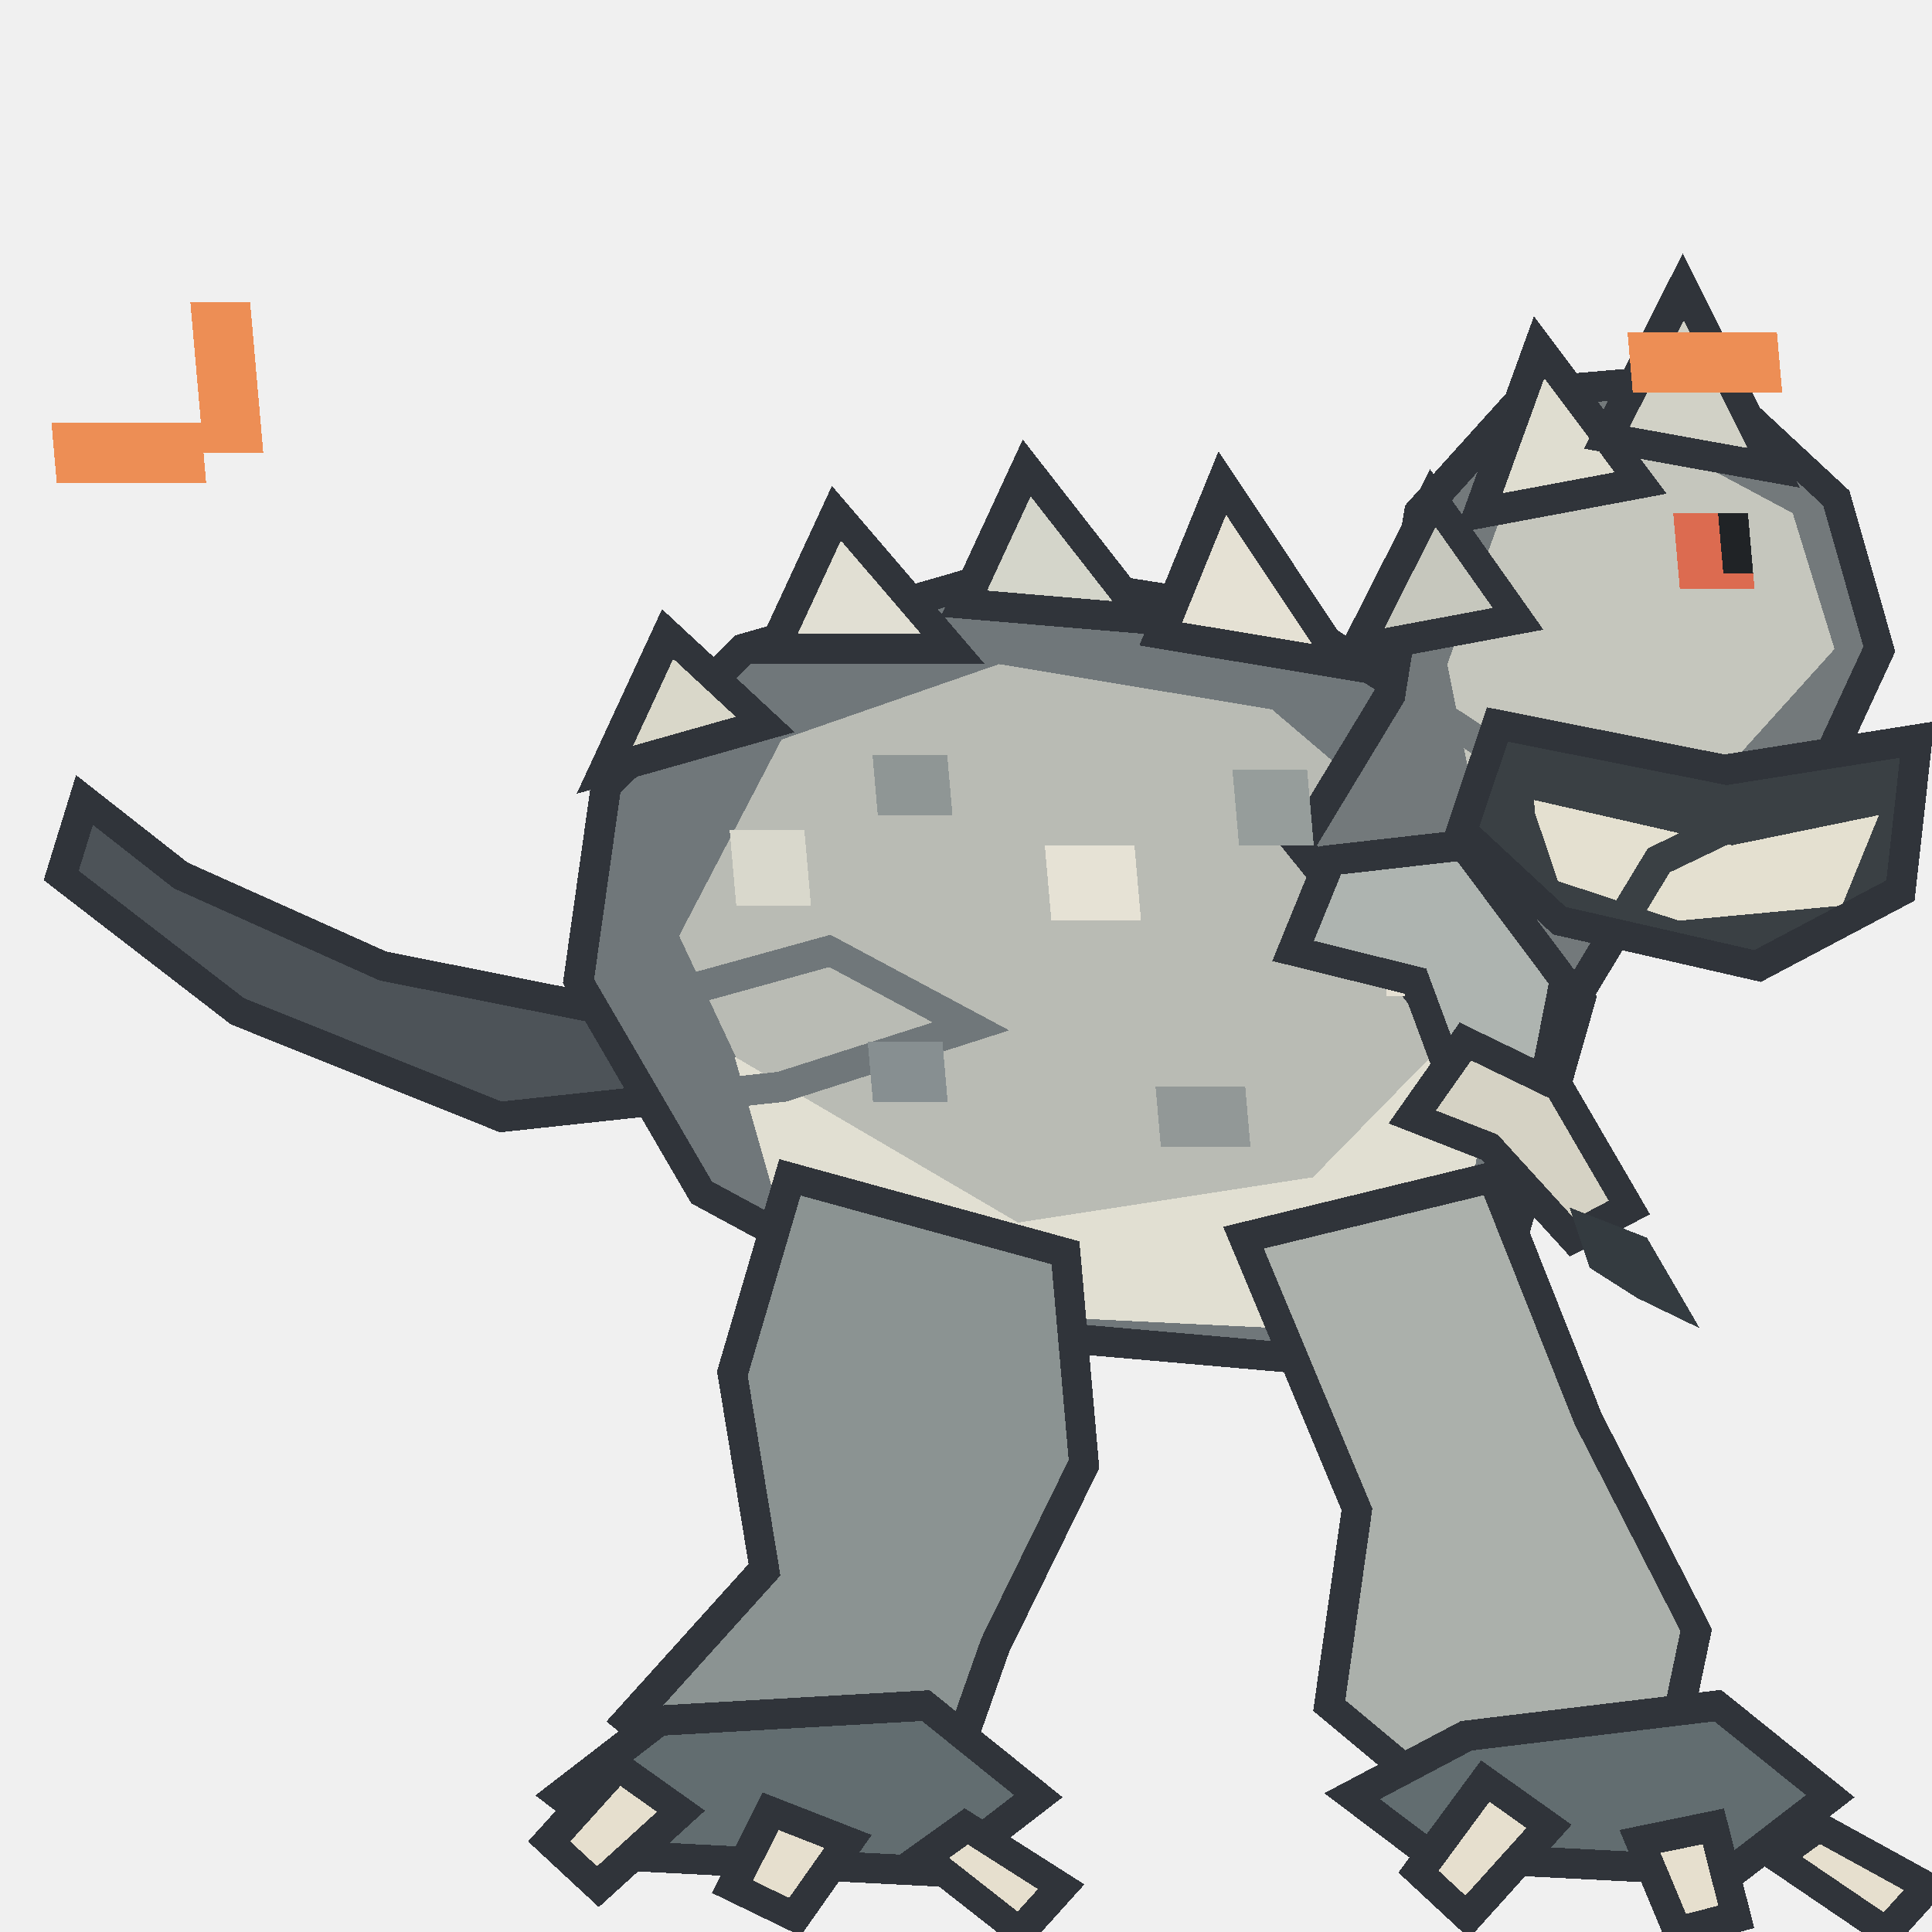
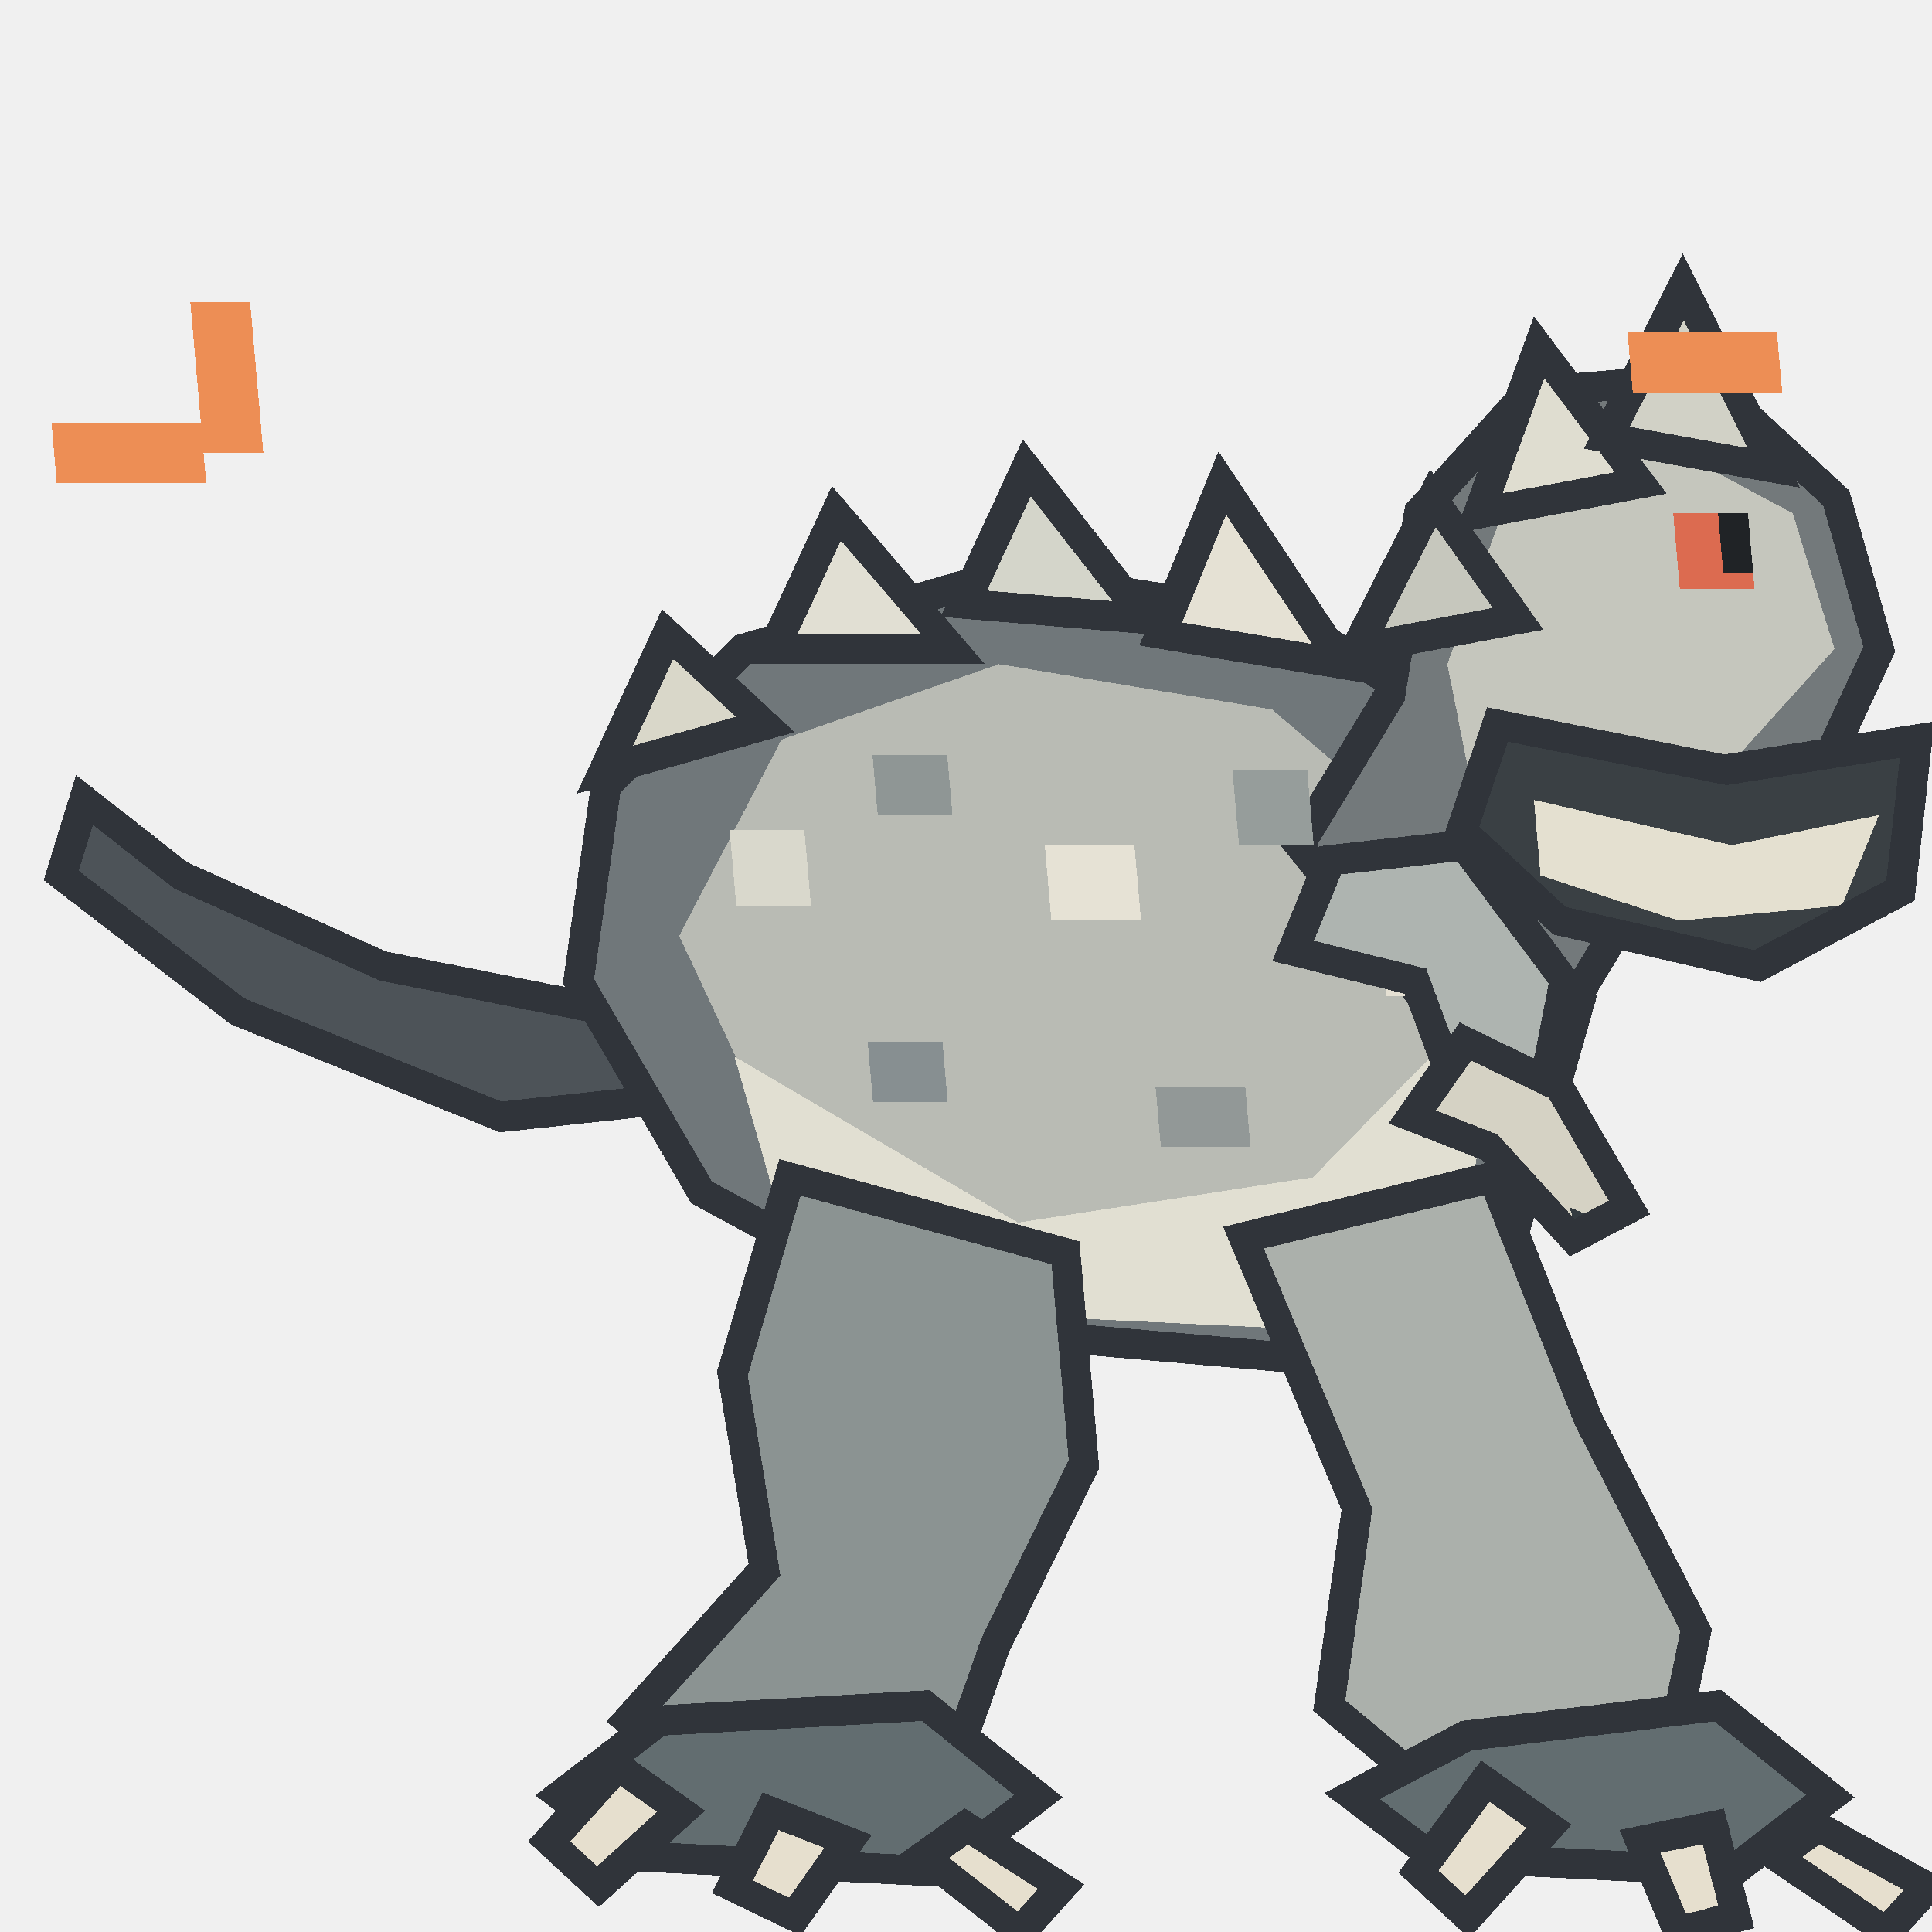
<svg xmlns="http://www.w3.org/2000/svg" data-pose="impact" data-feet-orientation="forward" viewBox="0 0 128 128" shape-rendering="crispEdges" role="img" aria-label="Indominus Rex" data-character="Indominus Rex" data-species="Indominus rex hybrid" data-origin="Jurassic World" data-anatomy="massive pale theropod elongated skull dorsal osteoderms powerful hindlimbs">
  <g data-pose-transform="impact" transform="translate(-3 0) skewX(5) scale(.99 1)">
    <g stroke="#30343a" stroke-width="2" stroke-linejoin="miter">
      <defs>
-         <mask id="dino-outline-mask-2" maskUnits="userSpaceOnUse" x="0" y="0" width="128" height="128" style="mask-type:luminance">
+         <mask id="dino-ink-mask-1" maskUnits="userSpaceOnUse" x="0" y="0" width="128" height="128" style="mask-type:luminance">
          <g fill="#ffffff" stroke="none">
-             <polygon points="53,63 38,67 23,64 10,58 4,53 2,58 13,67 30,74 49,72 62,68" />
-             <polygon points="36,65 39,52 49,43 67,38 86,41 99,50 103,66 97,82 82,90 59,88 43,79" />
-             <polygon points="85,56 92,46 95,34 103,26 115,25 123,33 125,43 120,52 109,57 102,67 93,67" />
-             <polygon points="99,48 114,51 127,49 125,59 115,64 102,61 96,55" />
-             <polygon points="39,51 44,42 50,48" />
-             <polygon points="51,43 56,34 63,43" />
-             <polygon points="64,40 69,31 76,41" />
-             <polygon points="77,42 82,32 89,44" />
-             <polygon points="90,43 96,33 101,41" />
-             <polygon points="99,34 104,23 110,32" />
-             <polygon points="108,29 114,19 119,31" />
-             <polygon points="87,57 96,56 102,65 100,72 94,72 92,65 84,63" />
-             <polygon points="95,69 101,72 105,80 101,82 96,76 91,74" />
+             <polygon points="36,65 39,52 49,43 67,38 86,41 99,50 103,66 97,82 82,90 59,88 43,79" fill="#ffffff" stroke="none" />
+           </g>
+           <polygon points="36,65 39,52 49,43 67,38 86,41 99,50 103,66 97,82 82,90 59,88 43,79" fill="none" stroke="#000000" stroke-width="2" stroke-linejoin="miter" />
+         </mask>
+         <mask id="dino-ink-mask-2" maskUnits="userSpaceOnUse" x="0" y="0" width="128" height="128" style="mask-type:luminance">
+           <g fill="#ffffff" stroke="none">
+             <polygon points="85,56 92,46 95,34 103,26 115,25 123,33 125,43 120,52 109,57 102,67 93,67" fill="#ffffff" stroke="none" />
+           </g>
+           <polygon points="85,56 92,46 95,34 103,26 115,25 123,33 125,43 120,52 109,57 102,67 93,67" fill="none" stroke="#000000" stroke-width="2" stroke-linejoin="miter" />
+         </mask>
+         <mask id="dino-ink-mask-3" maskUnits="userSpaceOnUse" x="0" y="0" width="128" height="128" style="mask-type:luminance">
+           <g fill="#ffffff" stroke="none">
+             <polygon points="99,48 114,51 127,49 125,59 115,64 102,61 96,55" fill="#ffffff" stroke="none" />
+           </g>
+           <polygon points="99,48 114,51 127,49 125,59 115,64 102,61 96,55" fill="none" stroke="#000000" stroke-width="2" stroke-linejoin="miter" />
+         </mask>
+         <mask id="dino-ink-mask-4" maskUnits="userSpaceOnUse" x="0" y="0" width="128" height="128" style="mask-type:luminance">
+           <g fill="#ffffff" stroke="none">
+             <polygon points="53,63 38,67 23,64 10,58 4,53 2,58 13,67 30,74 49,72 62,68" fill="#ffffff" stroke="none" />
+             <polygon points="36,65 39,52 49,43 67,38 86,41 99,50 103,66 97,82 82,90 59,88 43,79" fill="#ffffff" stroke="none" />
+             <polygon points="85,56 92,46 95,34 103,26 115,25 123,33 125,43 120,52 109,57 102,67 93,67" fill="#ffffff" stroke="none" />
+             <polygon points="99,48 114,51 127,49 125,59 115,64 102,61 96,55" fill="#ffffff" stroke="none" />
+             <polygon points="39,51 44,42 50,48" fill="#ffffff" stroke="none" />
+             <polygon points="51,43 56,34 63,43" fill="#ffffff" stroke="none" />
+             <polygon points="64,40 69,31 76,41" fill="#ffffff" stroke="none" />
+             <polygon points="77,42 82,32 89,44" fill="#ffffff" stroke="none" />
+             <polygon points="90,43 96,33 101,41" fill="#ffffff" stroke="none" />
+             <polygon points="99,34 104,23 110,32" fill="#ffffff" stroke="none" />
+             <polygon points="108,29 114,19 119,31" fill="#ffffff" stroke="none" />
+             <polygon points="87,57 96,56 102,65 100,72 94,72 92,65 84,63" fill="#ffffff" stroke="none" />
+             <polygon points="95,69 101,72 105,80 101,82 96,76 91,74" fill="#ffffff" stroke="none" />
+             <polygon points="49,78 67,83 67,97 60,109 56,118 42,120 35,114 45,104 44,91" fill="#ffffff" stroke="none" />
+             <polygon points="79,82 96,78 101,94 107,108 104,118 91,121 82,113 85,100" fill="#ffffff" stroke="none" />
+             <polygon points="37,114 55,113 62,119 55,124 35,123 30,119" fill="#ffffff" stroke="none" />
+             <polygon points="91,115 108,113 115,119 108,124 88,123 83,119" fill="#ffffff" stroke="none" />
+             <polygon points="38,120 32,125 29,122 34,117" fill="#ffffff" stroke="none" />
+             <polygon points="49,122 45,127 41,125 44,120" fill="#ffffff" stroke="none" />
+             <polygon points="57,121 63,125 60,128 54,123" fill="#ffffff" stroke="none" />
+             <polygon points="96,121 90,127 87,124 92,118" fill="#ffffff" stroke="none" />
+             <polygon points="107,121 108,127 104,128 102,122" fill="#ffffff" stroke="none" />
+             <polygon points="114,121 121,125 118,128 111,123" fill="#ffffff" stroke="none" />
          </g>
          <polygon points="53,63 38,67 23,64 10,58 4,53 2,58 13,67 30,74 49,72 62,68" fill="none" stroke="#000000" stroke-width="2" stroke-linejoin="miter" />
          <polygon points="36,65 39,52 49,43 67,38 86,41 99,50 103,66 97,82 82,90 59,88 43,79" fill="none" stroke="#000000" stroke-width="2" stroke-linejoin="miter" />
          <polygon points="85,56 92,46 95,34 103,26 115,25 123,33 125,43 120,52 109,57 102,67 93,67" fill="none" stroke="#000000" stroke-width="2" stroke-linejoin="miter" />
          <polygon points="99,48 114,51 127,49 125,59 115,64 102,61 96,55" fill="none" stroke="#000000" stroke-width="2" stroke-linejoin="miter" />
          <polygon points="39,51 44,42 50,48" fill="none" stroke="#000000" stroke-width="2" stroke-linejoin="miter" />
          <polygon points="51,43 56,34 63,43" fill="none" stroke="#000000" stroke-width="2" stroke-linejoin="miter" />
          <polygon points="64,40 69,31 76,41" fill="none" stroke="#000000" stroke-width="2" stroke-linejoin="miter" />
          <polygon points="77,42 82,32 89,44" fill="none" stroke="#000000" stroke-width="2" stroke-linejoin="miter" />
          <polygon points="90,43 96,33 101,41" fill="none" stroke="#000000" stroke-width="2" stroke-linejoin="miter" />
          <polygon points="99,34 104,23 110,32" fill="none" stroke="#000000" stroke-width="2" stroke-linejoin="miter" />
          <polygon points="108,29 114,19 119,31" fill="none" stroke="#000000" stroke-width="2" stroke-linejoin="miter" />
          <polygon points="87,57 96,56 102,65 100,72 94,72 92,65 84,63" fill="none" stroke="#000000" stroke-width="2" stroke-linejoin="miter" />
          <polygon points="95,69 101,72 105,80 101,82 96,76 91,74" fill="none" stroke="#000000" stroke-width="2" stroke-linejoin="miter" />
+           <polygon points="49,78 67,83 67,97 60,109 56,118 42,120 35,114 45,104 44,91" fill="none" stroke="#000000" stroke-width="2" stroke-linejoin="miter" />
+           <polygon points="79,82 96,78 101,94 107,108 104,118 91,121 82,113 85,100" fill="none" stroke="#000000" stroke-width="2" stroke-linejoin="miter" />
+           <polygon points="37,114 55,113 62,119 55,124 35,123 30,119" fill="none" stroke="#000000" stroke-width="2" stroke-linejoin="miter" />
+           <polygon points="91,115 108,113 115,119 108,124 88,123 83,119" fill="none" stroke="#000000" stroke-width="2" stroke-linejoin="miter" />
+           <polygon points="38,120 32,125 29,122 34,117" fill="none" stroke="#000000" stroke-width="2" stroke-linejoin="miter" />
+           <polygon points="49,122 45,127 41,125 44,120" fill="none" stroke="#000000" stroke-width="2" stroke-linejoin="miter" />
+           <polygon points="57,121 63,125 60,128 54,123" fill="none" stroke="#000000" stroke-width="2" stroke-linejoin="miter" />
+           <polygon points="96,121 90,127 87,124 92,118" fill="none" stroke="#000000" stroke-width="2" stroke-linejoin="miter" />
+           <polygon points="107,121 108,127 104,128 102,122" fill="none" stroke="#000000" stroke-width="2" stroke-linejoin="miter" />
+           <polygon points="114,121 121,125 118,128 111,123" fill="none" stroke="#000000" stroke-width="2" stroke-linejoin="miter" />
        </mask>
      </defs>
      <polygon points="53,63 38,67 23,64 10,58 4,53 2,58 13,67 30,74 49,72 62,68" fill="#4d5358" />
      <polygon points="36,65 39,52 49,43 67,38 86,41 99,50 103,66 97,82 82,90 59,88 43,79" fill="#70777a" />
-       <polygon points="43,62 51,49 66,44 84,47 95,57 96,72 83,83 62,83 48,75" fill="#b9bbb4" stroke="none" mask="url(#dino-outline-mask-2)" />
-       <polygon points="46,70 64,81 84,78 98,65 94,81 81,88 60,87 48,80" fill="#e1dfd2" stroke="none" mask="url(#dino-outline-mask-2)" />
+       <polygon points="43,62 51,49 66,44 84,47 95,57 96,72 83,83 62,83 48,75" fill="#b9bbb4" stroke="none" mask="url(#dino-ink-mask-1)" />
+       <polygon points="46,70 64,81 84,78 98,65 94,81 81,88 60,87 48,80" fill="#e1dfd2" stroke="none" mask="url(#dino-ink-mask-1)" />
      <polygon points="85,56 92,46 95,34 103,26 115,25 123,33 125,43 120,52 109,57 102,67 93,67" fill="#73797b" />
-       <polygon points="96,44 101,33 111,29 120,34 122,43 115,50 103,55 97,53" fill="#c5c6bd" stroke="none" mask="url(#dino-outline-mask-2)" />
+       <polygon points="96,44 101,33 111,29 120,34 122,43 115,50 103,55 97,53" fill="#c5c6bd" stroke="none" mask="url(#dino-ink-mask-2)" />
      <polygon points="99,48 114,51 127,49 125,59 115,64 102,61 96,55" fill="#3a4044" />
-       <polygon points="101,53 114,56 124,54 121,60 110,61 101,58" fill="#e4e0d0" stroke="none" mask="url(#dino-outline-mask-2)" />
+       <polygon points="101,53 114,56 124,54 121,60 110,61 101,58" fill="#e4e0d0" stroke="none" mask="url(#dino-ink-mask-3)" />
      <polygon points="39,51 44,42 50,48" fill="#d9d7c9" />
      <polygon points="51,43 56,34 63,43" fill="#e1dfd3" />
      <polygon points="64,40 69,31 76,41" fill="#d4d5ca" />
      <polygon points="77,42 82,32 89,44" fill="#e5e1d4" />
      <polygon points="90,43 96,33 101,41" fill="#c6c7bd" />
      <polygon points="99,34 104,23 110,32" fill="#dfddd0" />
      <polygon points="108,29 114,19 119,31" fill="#d1d1c6" />
-       <rect x="47" y="55" width="5" height="5" fill="#d9d8cc" stroke="none" />
-       <rect x="57" y="50" width="5" height="4" fill="#8f9695" stroke="none" />
-       <rect x="68" y="56" width="6" height="5" fill="#e6e2d5" stroke="none" />
-       <rect x="81" y="51" width="5" height="5" fill="#969d9b" stroke="none" />
-       <rect x="90" y="61" width="5" height="5" fill="#e5e0d3" stroke="none" />
-       <rect x="55" y="69" width="5" height="4" fill="#878f91" stroke="none" />
-       <rect x="74" y="72" width="6" height="4" fill="#929897" stroke="none" />
+       <rect x="47" y="55" width="5" height="5" fill="#d9d8cc" stroke="none" mask="url(#dino-ink-mask-1)" />
+       <rect x="57" y="50" width="5" height="4" fill="#8f9695" stroke="none" mask="url(#dino-ink-mask-1)" />
+       <rect x="68" y="56" width="6" height="5" fill="#e6e2d5" stroke="none" mask="url(#dino-ink-mask-1)" />
+       <rect x="81" y="51" width="5" height="5" fill="#969d9b" stroke="none" mask="url(#dino-ink-mask-1)" />
+       <rect x="90" y="61" width="5" height="5" fill="#e5e0d3" stroke="none" mask="url(#dino-ink-mask-1)" />
+       <rect x="55" y="69" width="5" height="4" fill="#878f91" stroke="none" mask="url(#dino-ink-mask-1)" />
+       <rect x="74" y="72" width="6" height="4" fill="#929897" stroke="none" mask="url(#dino-ink-mask-1)" />
      <polygon points="87,57 96,56 102,65 100,72 94,72 92,65 84,63" fill="#aeb4b0" />
      <polygon points="95,69 101,72 105,80 101,82 96,76 91,74" fill="#d5d2c4" />
-       <polygon points="101,80 106,82 109,88 105,86 102,84" fill="#343b40" stroke="none" />
-       <polygon points="96,78 99,84 99,90 95,85 93,81" fill="#343b40" stroke="none" mask="url(#dino-outline-mask-2)" />
-       <rect x="112" y="34" width="5" height="5" fill="#dc6b50" stroke="none" />
-       <rect x="115" y="34" width="2" height="4" fill="#202326" stroke="none" />
+       <polygon points="101,80 106,82 109,88 105,86 102,84" fill="#343b40" stroke="none" mask="url(#dino-ink-mask-4)" />
+       <polygon points="96,78 99,84 99,90 95,85 93,81" fill="#343b40" stroke="none" mask="url(#dino-ink-mask-4)" />
+       <rect x="112" y="34" width="5" height="5" fill="#dc6b50" stroke="none" mask="url(#dino-ink-mask-2)" />
+       <rect x="115" y="34" width="2" height="4" fill="#202326" stroke="none" mask="url(#dino-ink-mask-2)" />
    </g>
    <g data-foot-facing="forward" stroke="#30343a" stroke-width="2" stroke-linejoin="miter">
      <polygon points="49,78 67,83 67,97 60,109 56,118 42,120 35,114 45,104 44,91" fill="#8b9392" />
      <polygon points="79,82 96,78 101,94 107,108 104,118 91,121 82,113 85,100" fill="#abb0ab" />
      <polygon points="37,114 55,113 62,119 55,124 35,123 30,119" fill="#626d70" />
      <polygon points="91,115 108,113 115,119 108,124 88,123 83,119" fill="#626d70" />
      <polygon points="38,120 32,125 29,122 34,117" fill="#e6dfce" />
      <polygon points="49,122 45,127 41,125 44,120" fill="#e6dfce" />
      <polygon points="57,121 63,125 60,128 54,123" fill="#e6dfce" />
      <polygon points="96,121 90,127 87,124 92,118" fill="#e6dfce" />
      <polygon points="107,121 108,127 104,128 102,122" fill="#e6dfce" />
      <polygon points="114,121 121,125 118,128 111,123" fill="#e6dfce" />
    </g>
    <g data-motion-accent="impact" shape-rendering="crispEdges">
      <path d="M4 28h10v4H4zM14 20h4v10h-4zM110 22h10v4h-10z" fill="#ed8e55" />
    </g>
  </g>
</svg>
